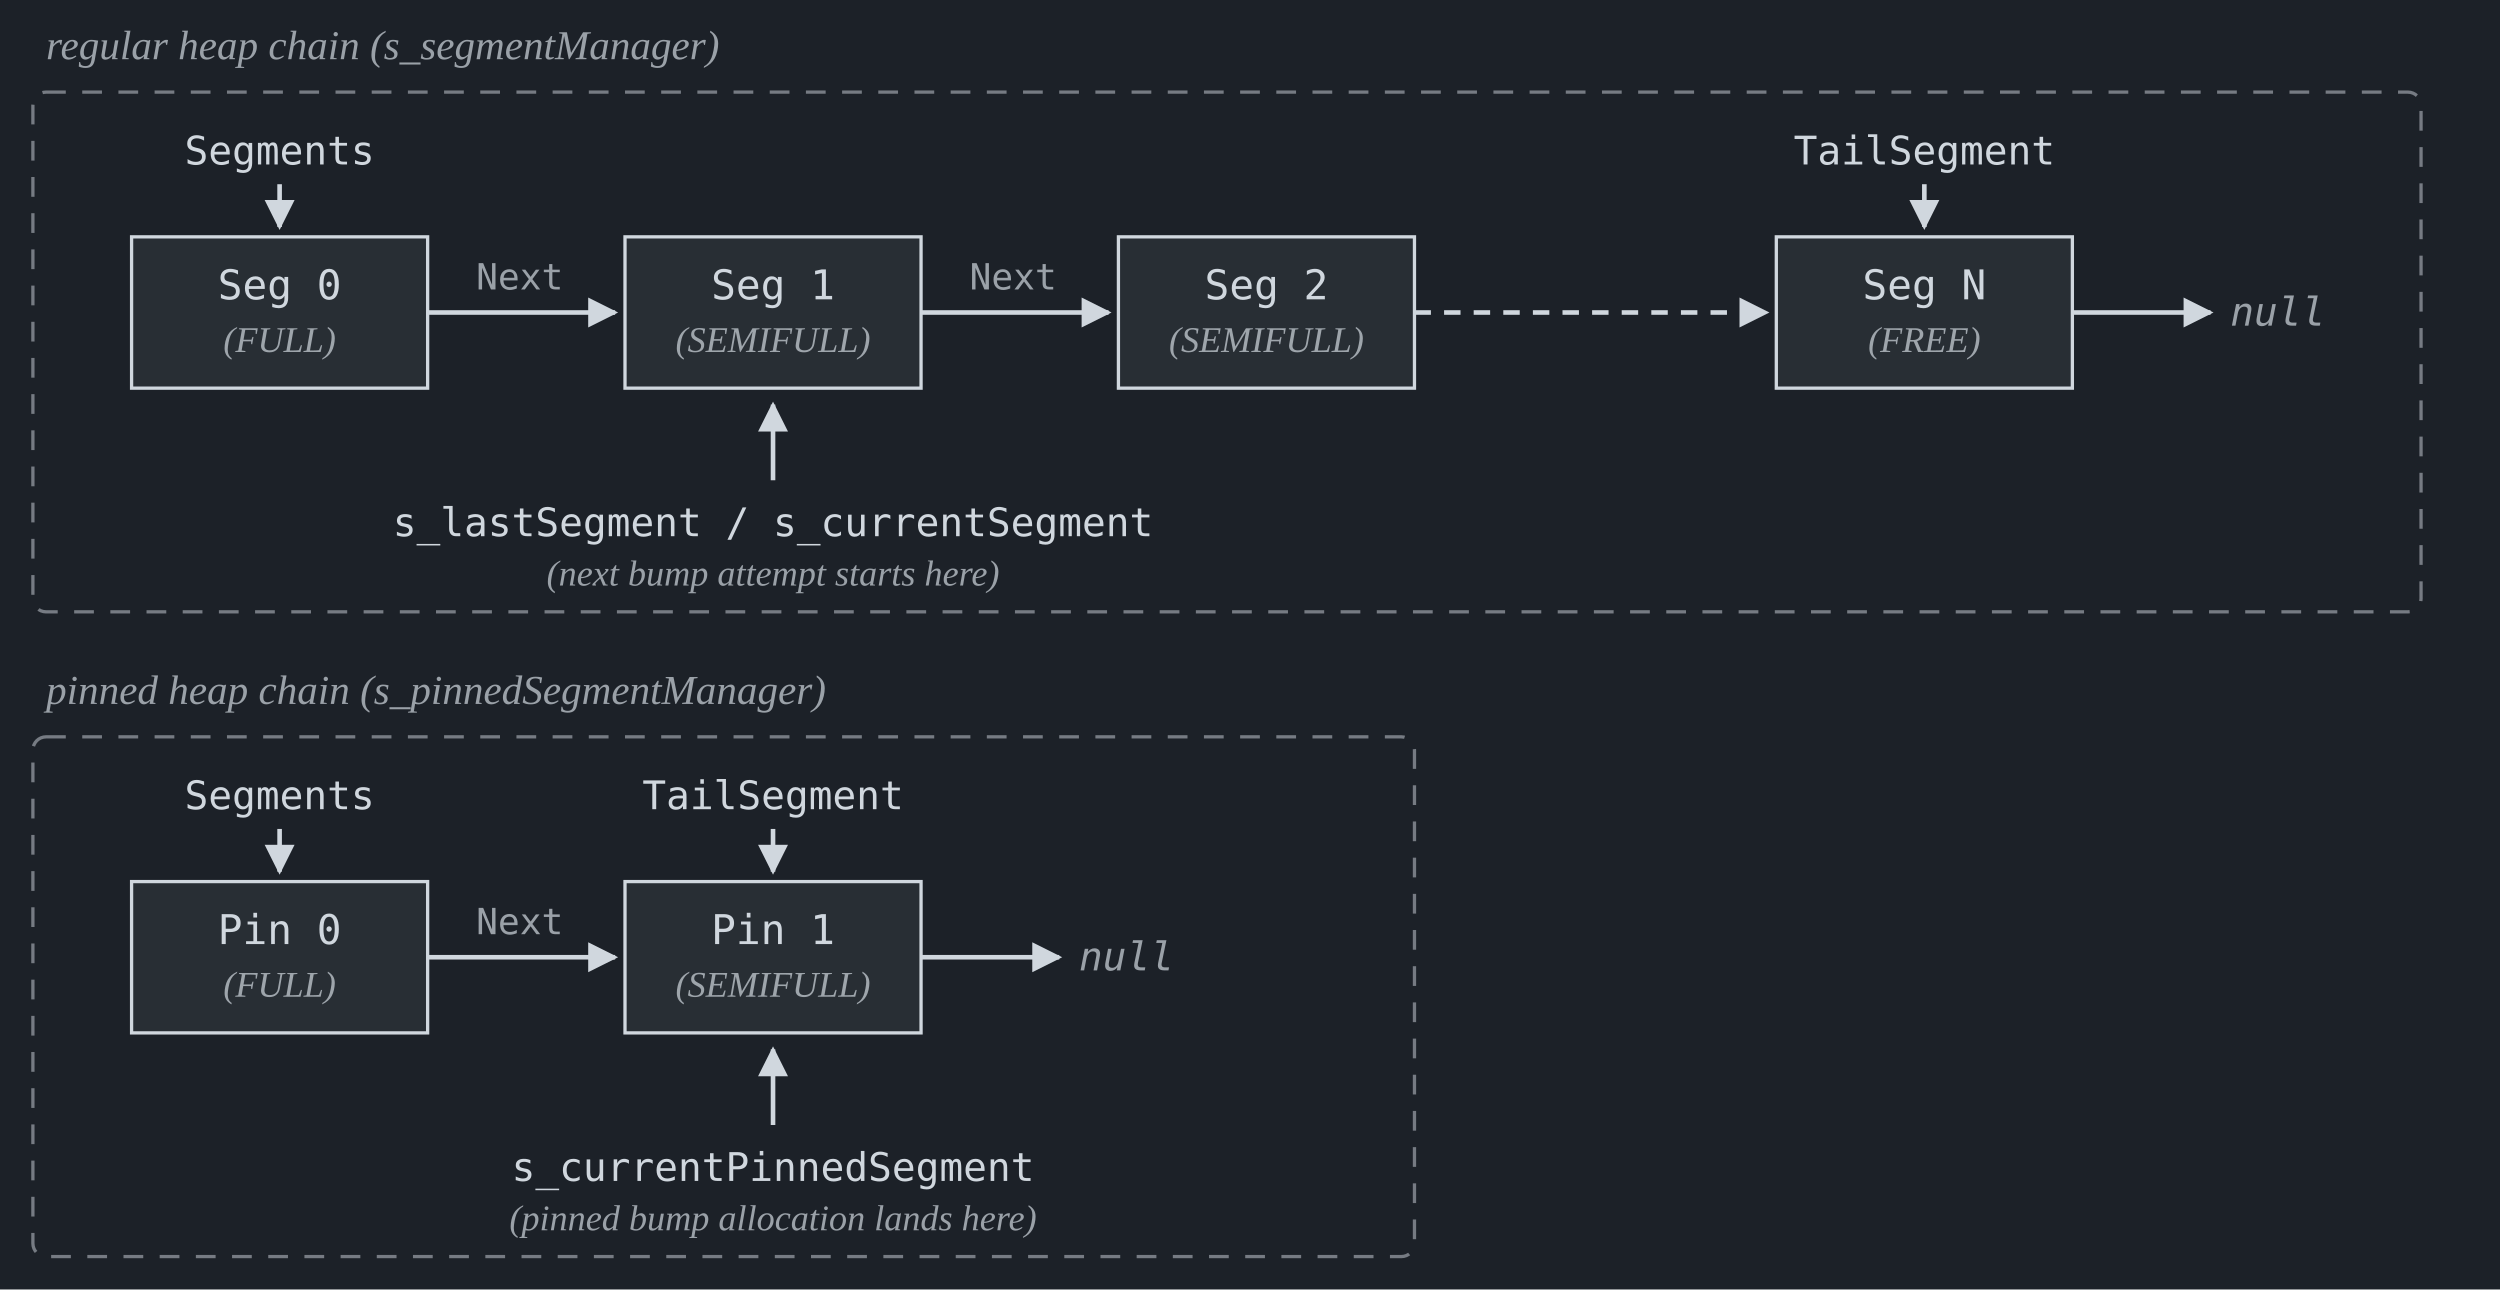
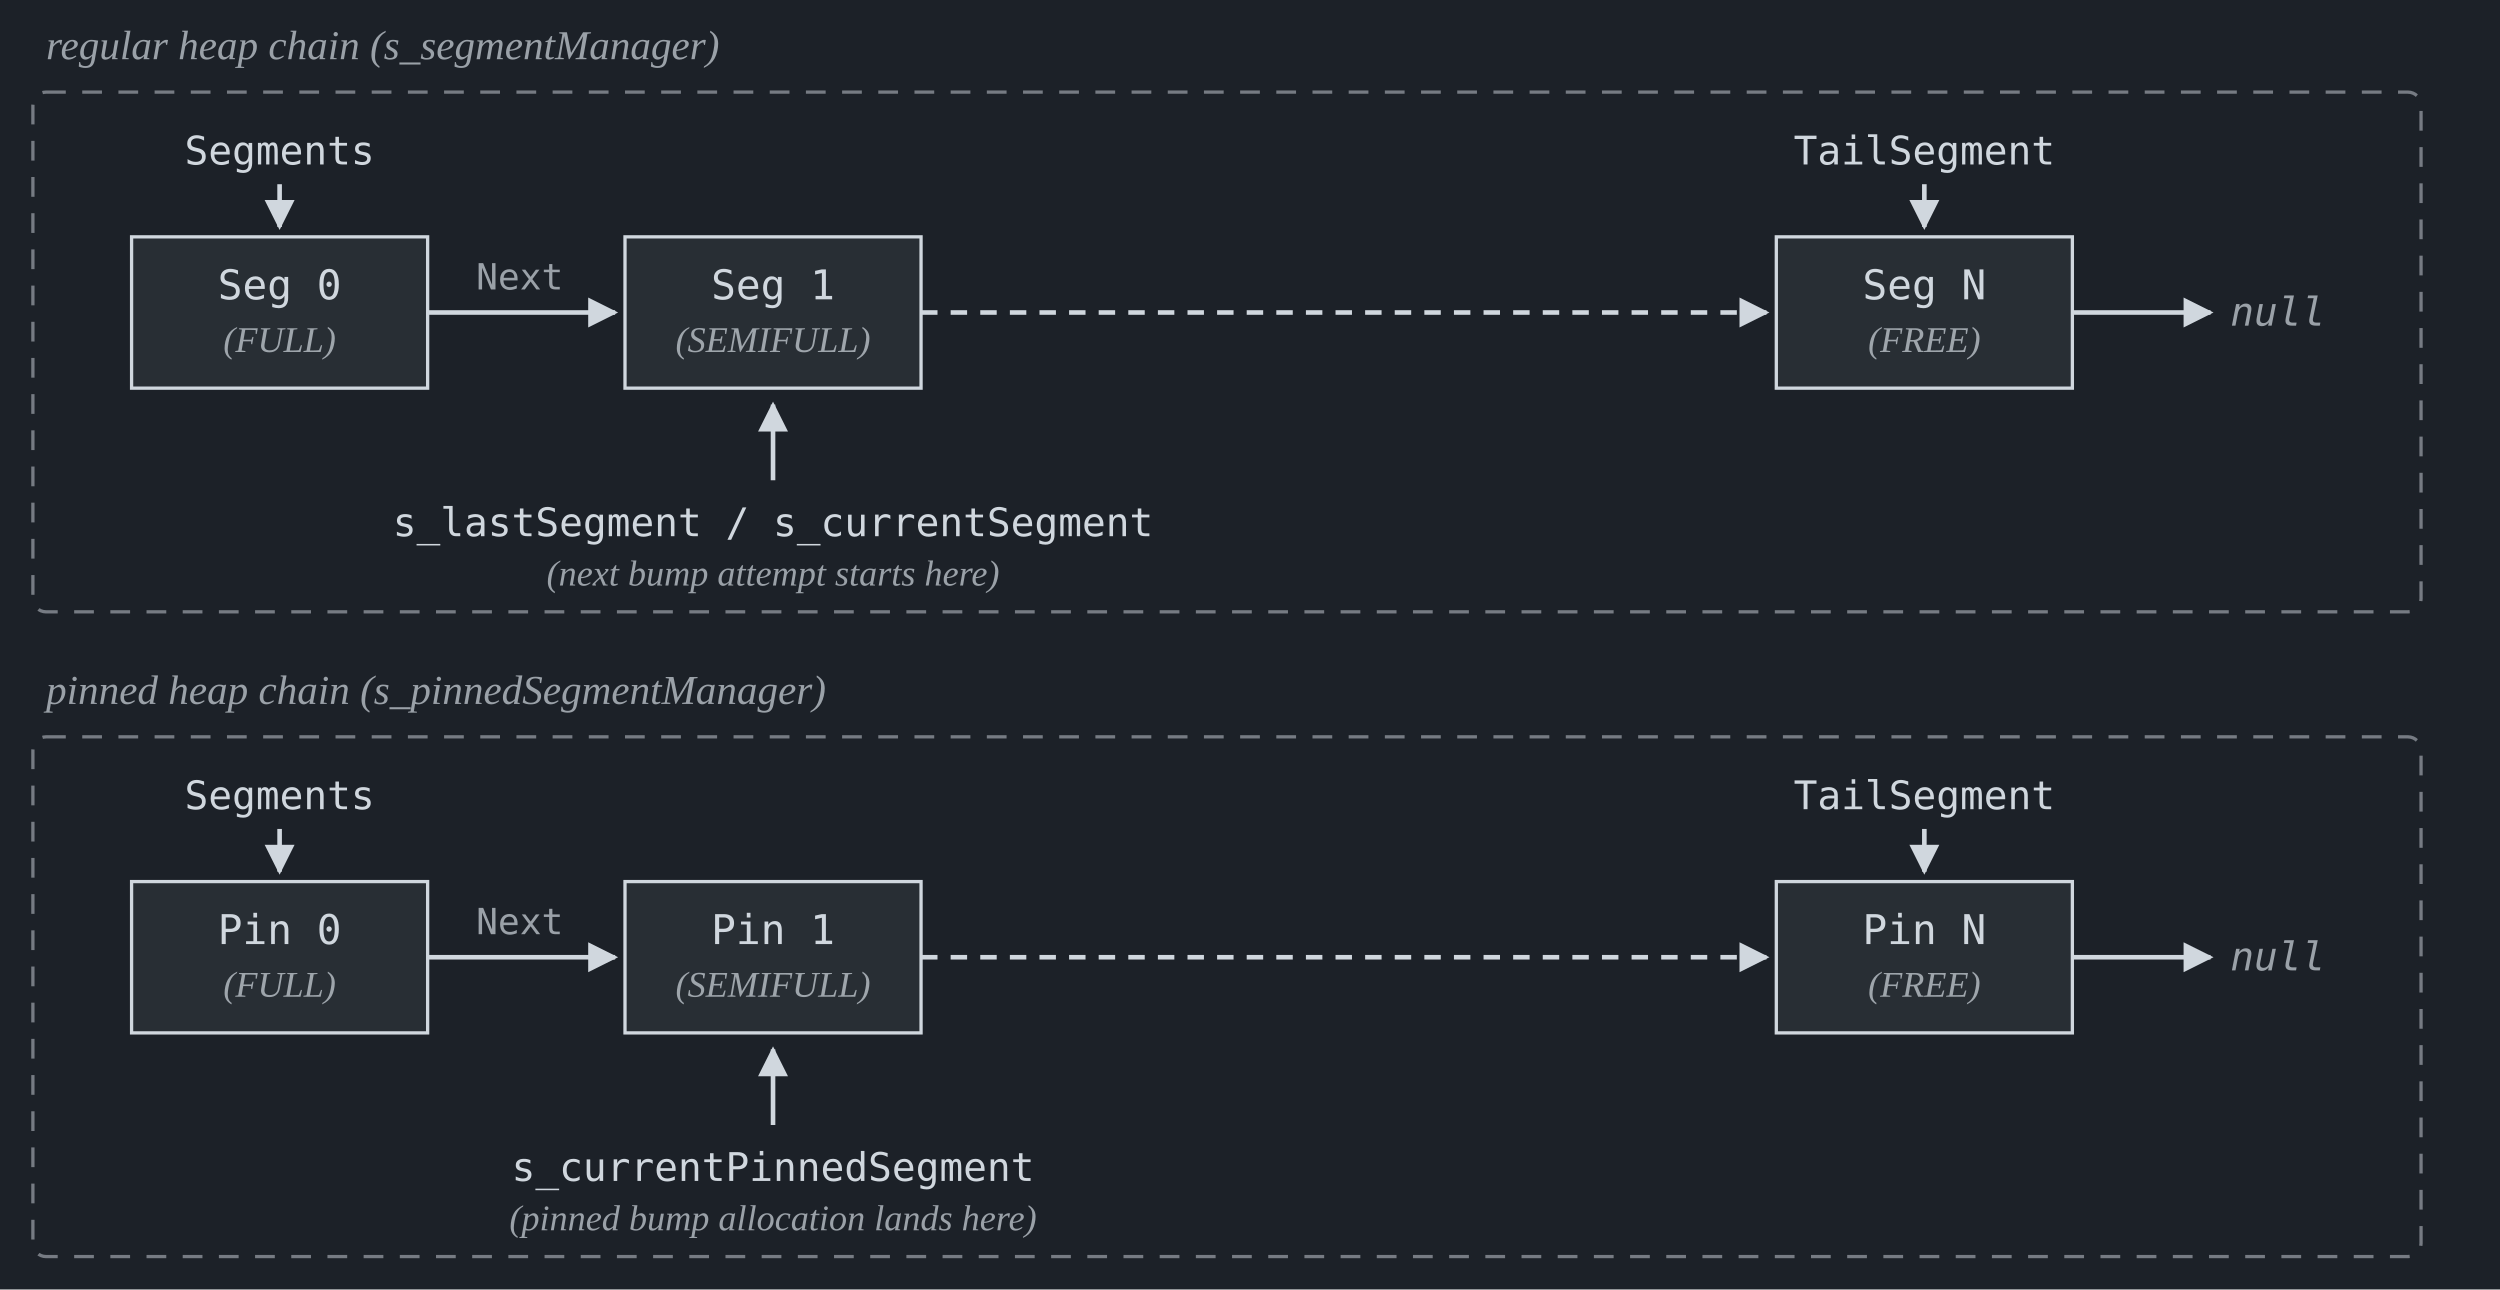
- <svg xmlns="http://www.w3.org/2000/svg" viewBox="0 0 760 392" role="img" aria-label="The two segment chains. Regular heap: Segments points at Seg 0 (FULL), Next links lead through Seg 1 and Seg 2 (SEMIFULL) to Seg N (FREE) and then null; TailSegment points at Seg N; s_lastSegment and s_currentSegment point at Seg 1. Pinned heap: Segments points at Pin 0 (FULL), Next leads to Pin 1 (SEMIFULL) then null; TailSegment and s_currentPinnedSegment point at Pin 1.">
+ <svg xmlns="http://www.w3.org/2000/svg" viewBox="0 0 760 392" role="img" aria-label="The two segment chains, drawn identically. Regular heap: Segments points at Seg 0 (FULL), Next links lead through Seg 1 (SEMIFULL) and elided further segments to Seg N (FREE), then null; TailSegment points at Seg N; s_lastSegment and s_currentSegment point at Seg 1. Pinned heap: the same shape with Pin 0 (FULL) and Pin 1 (SEMIFULL) through Pin N (FREE) to null; TailSegment points at Pin N and s_currentPinnedSegment at Pin 1.">
  <style>
    svg { color: #d0d7de; }
    .bg { fill: #1c2128; }
  </style>
  <rect class="bg" x="0" y="0" width="760" height="392" />
  <defs>
    <marker id="chain-ah" viewBox="0 0 10 10" refX="9" refY="5" markerWidth="6.5" markerHeight="6.5" orient="auto-start-reverse">
      <path d="M0,0 L10,5 L0,10 z" fill="currentColor" />
    </marker>
  </defs>
  <text x="14" y="18" font-size="12.5" font-style="italic" fill="currentColor" fill-opacity="0.7">regular heap chain (s_segmentManager)</text>
  <rect x="10" y="28" width="726" height="158" rx="4" fill="none" stroke="currentColor" stroke-opacity="0.5" stroke-dasharray="6 5" />
  <g font-family="ui-monospace, SFMono-Regular, Menlo, Consolas, monospace" font-size="12" fill="currentColor" text-anchor="middle">
    <text x="85" y="50">Segments</text>
    <text x="585" y="50">TailSegment</text>
  </g>
  <g stroke="currentColor" stroke-width="1.4">
    <line x1="85" y1="56" x2="85" y2="69" marker-end="url(#chain-ah)" />
    <line x1="585" y1="56" x2="585" y2="69" marker-end="url(#chain-ah)" />
  </g>
  <g fill="currentColor" fill-opacity="0.07" stroke="currentColor">
    <rect x="40" y="72" width="90" height="46" />
    <rect x="190" y="72" width="90" height="46" />
-     <rect x="340" y="72" width="90" height="46" />
    <rect x="540" y="72" width="90" height="46" />
  </g>
  <g font-family="ui-monospace, SFMono-Regular, Menlo, Consolas, monospace" font-size="12.5" fill="currentColor" text-anchor="middle">
    <text x="85" y="91">Seg 0</text>
    <text x="235" y="91">Seg 1</text>
-     <text x="385" y="91">Seg 2</text>
    <text x="585" y="91">Seg N</text>
  </g>
  <g font-size="11" font-style="italic" fill="currentColor" fill-opacity="0.7" text-anchor="middle">
    <text x="85" y="107">(FULL)</text>
    <text x="235" y="107">(SEMIFULL)</text>
-     <text x="385" y="107">(SEMIFULL)</text>
    <text x="585" y="107">(FREE)</text>
  </g>
-   <g font-family="ui-monospace, SFMono-Regular, Menlo, Consolas, monospace" font-size="11" fill="currentColor" fill-opacity="0.7" text-anchor="middle">
-     <text x="158" y="88">Next</text>
-     <text x="308" y="88">Next</text>
-   </g>
+   <text x="158" y="88" text-anchor="middle" font-size="11" fill="currentColor" fill-opacity="0.7" font-family="ui-monospace, SFMono-Regular, Menlo, Consolas, monospace">Next</text>
  <g stroke="currentColor" stroke-width="1.4">
    <line x1="130" y1="95" x2="187" y2="95" marker-end="url(#chain-ah)" />
-     <line x1="280" y1="95" x2="337" y2="95" marker-end="url(#chain-ah)" />
-     <line x1="430" y1="95" x2="537" y2="95" marker-end="url(#chain-ah)" stroke-dasharray="5 4" />
+     <line x1="280" y1="95" x2="537" y2="95" marker-end="url(#chain-ah)" stroke-dasharray="5 4" />
    <line x1="630" y1="95" x2="672" y2="95" marker-end="url(#chain-ah)" />
  </g>
  <text x="678" y="99" font-size="12" font-style="italic" fill="currentColor" fill-opacity="0.7" font-family="ui-monospace, SFMono-Regular, Menlo, Consolas, monospace">null</text>
  <line x1="235" y1="146" x2="235" y2="123" stroke="currentColor" stroke-width="1.4" marker-end="url(#chain-ah)" />
  <text x="235" y="163" text-anchor="middle" font-size="12" fill="currentColor" font-family="ui-monospace, SFMono-Regular, Menlo, Consolas, monospace">s_lastSegment / s_currentSegment</text>
  <text x="235" y="178" text-anchor="middle" font-size="11" font-style="italic" fill="currentColor" fill-opacity="0.7">(next bump attempt starts here)</text>
  <text x="14" y="214" font-size="12.5" font-style="italic" fill="currentColor" fill-opacity="0.7">pinned heap chain (s_pinnedSegmentManager)</text>
-   <rect x="10" y="224" width="420" height="158" rx="4" fill="none" stroke="currentColor" stroke-opacity="0.5" stroke-dasharray="6 5" />
+   <rect x="10" y="224" width="726" height="158" rx="4" fill="none" stroke="currentColor" stroke-opacity="0.5" stroke-dasharray="6 5" />
  <g font-family="ui-monospace, SFMono-Regular, Menlo, Consolas, monospace" font-size="12" fill="currentColor" text-anchor="middle">
    <text x="85" y="246">Segments</text>
-     <text x="235" y="246">TailSegment</text>
+     <text x="585" y="246">TailSegment</text>
  </g>
  <g stroke="currentColor" stroke-width="1.4">
    <line x1="85" y1="252" x2="85" y2="265" marker-end="url(#chain-ah)" />
-     <line x1="235" y1="252" x2="235" y2="265" marker-end="url(#chain-ah)" />
+     <line x1="585" y1="252" x2="585" y2="265" marker-end="url(#chain-ah)" />
  </g>
  <g fill="currentColor" fill-opacity="0.07" stroke="currentColor">
    <rect x="40" y="268" width="90" height="46" />
    <rect x="190" y="268" width="90" height="46" />
+     <rect x="540" y="268" width="90" height="46" />
  </g>
  <g font-family="ui-monospace, SFMono-Regular, Menlo, Consolas, monospace" font-size="12.5" fill="currentColor" text-anchor="middle">
    <text x="85" y="287">Pin 0</text>
    <text x="235" y="287">Pin 1</text>
+     <text x="585" y="287">Pin N</text>
  </g>
  <g font-size="11" font-style="italic" fill="currentColor" fill-opacity="0.7" text-anchor="middle">
    <text x="85" y="303">(FULL)</text>
    <text x="235" y="303">(SEMIFULL)</text>
+     <text x="585" y="303">(FREE)</text>
  </g>
  <text x="158" y="284" text-anchor="middle" font-size="11" fill="currentColor" fill-opacity="0.7" font-family="ui-monospace, SFMono-Regular, Menlo, Consolas, monospace">Next</text>
  <g stroke="currentColor" stroke-width="1.4">
    <line x1="130" y1="291" x2="187" y2="291" marker-end="url(#chain-ah)" />
-     <line x1="280" y1="291" x2="322" y2="291" marker-end="url(#chain-ah)" />
+     <line x1="280" y1="291" x2="537" y2="291" marker-end="url(#chain-ah)" stroke-dasharray="5 4" />
+     <line x1="630" y1="291" x2="672" y2="291" marker-end="url(#chain-ah)" />
  </g>
-   <text x="328" y="295" font-size="12" font-style="italic" fill="currentColor" fill-opacity="0.7" font-family="ui-monospace, SFMono-Regular, Menlo, Consolas, monospace">null</text>
+   <text x="678" y="295" font-size="12" font-style="italic" fill="currentColor" fill-opacity="0.7" font-family="ui-monospace, SFMono-Regular, Menlo, Consolas, monospace">null</text>
  <line x1="235" y1="342" x2="235" y2="319" stroke="currentColor" stroke-width="1.4" marker-end="url(#chain-ah)" />
  <text x="235" y="359" text-anchor="middle" font-size="12" fill="currentColor" font-family="ui-monospace, SFMono-Regular, Menlo, Consolas, monospace">s_currentPinnedSegment</text>
  <text x="235" y="374" text-anchor="middle" font-size="11" font-style="italic" fill="currentColor" fill-opacity="0.7">(pinned bump allocation lands here)</text>
</svg>
